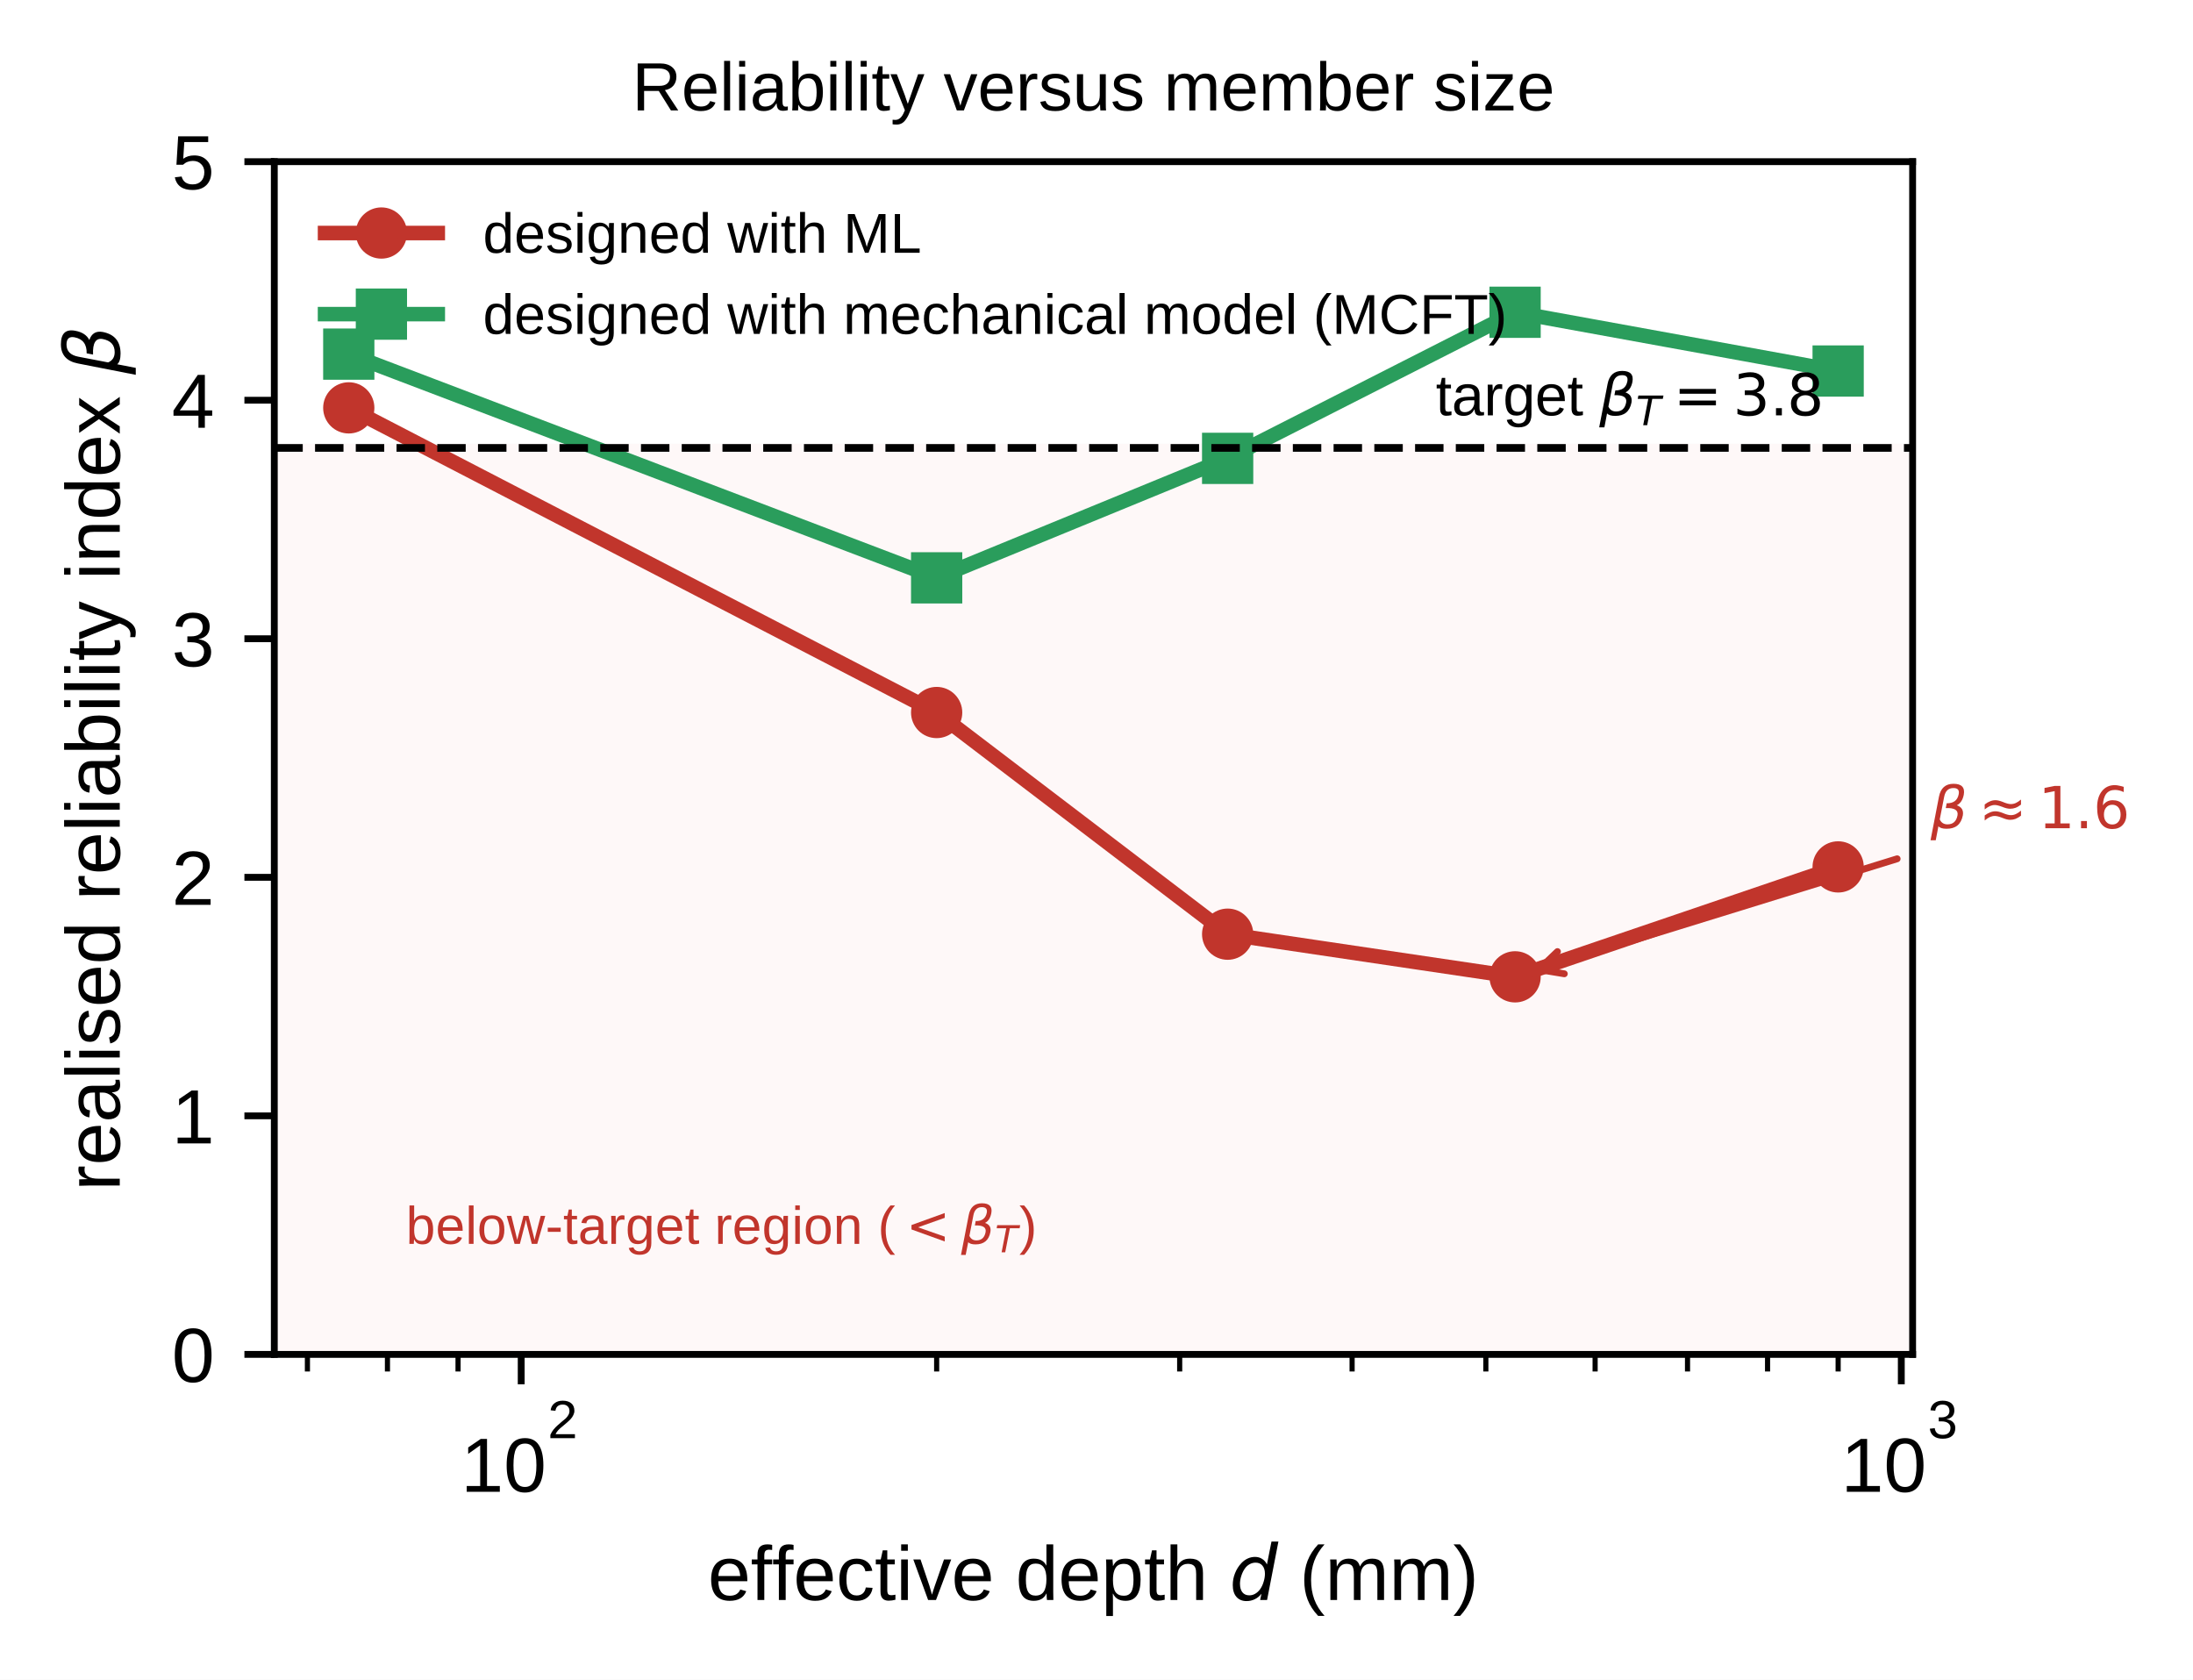
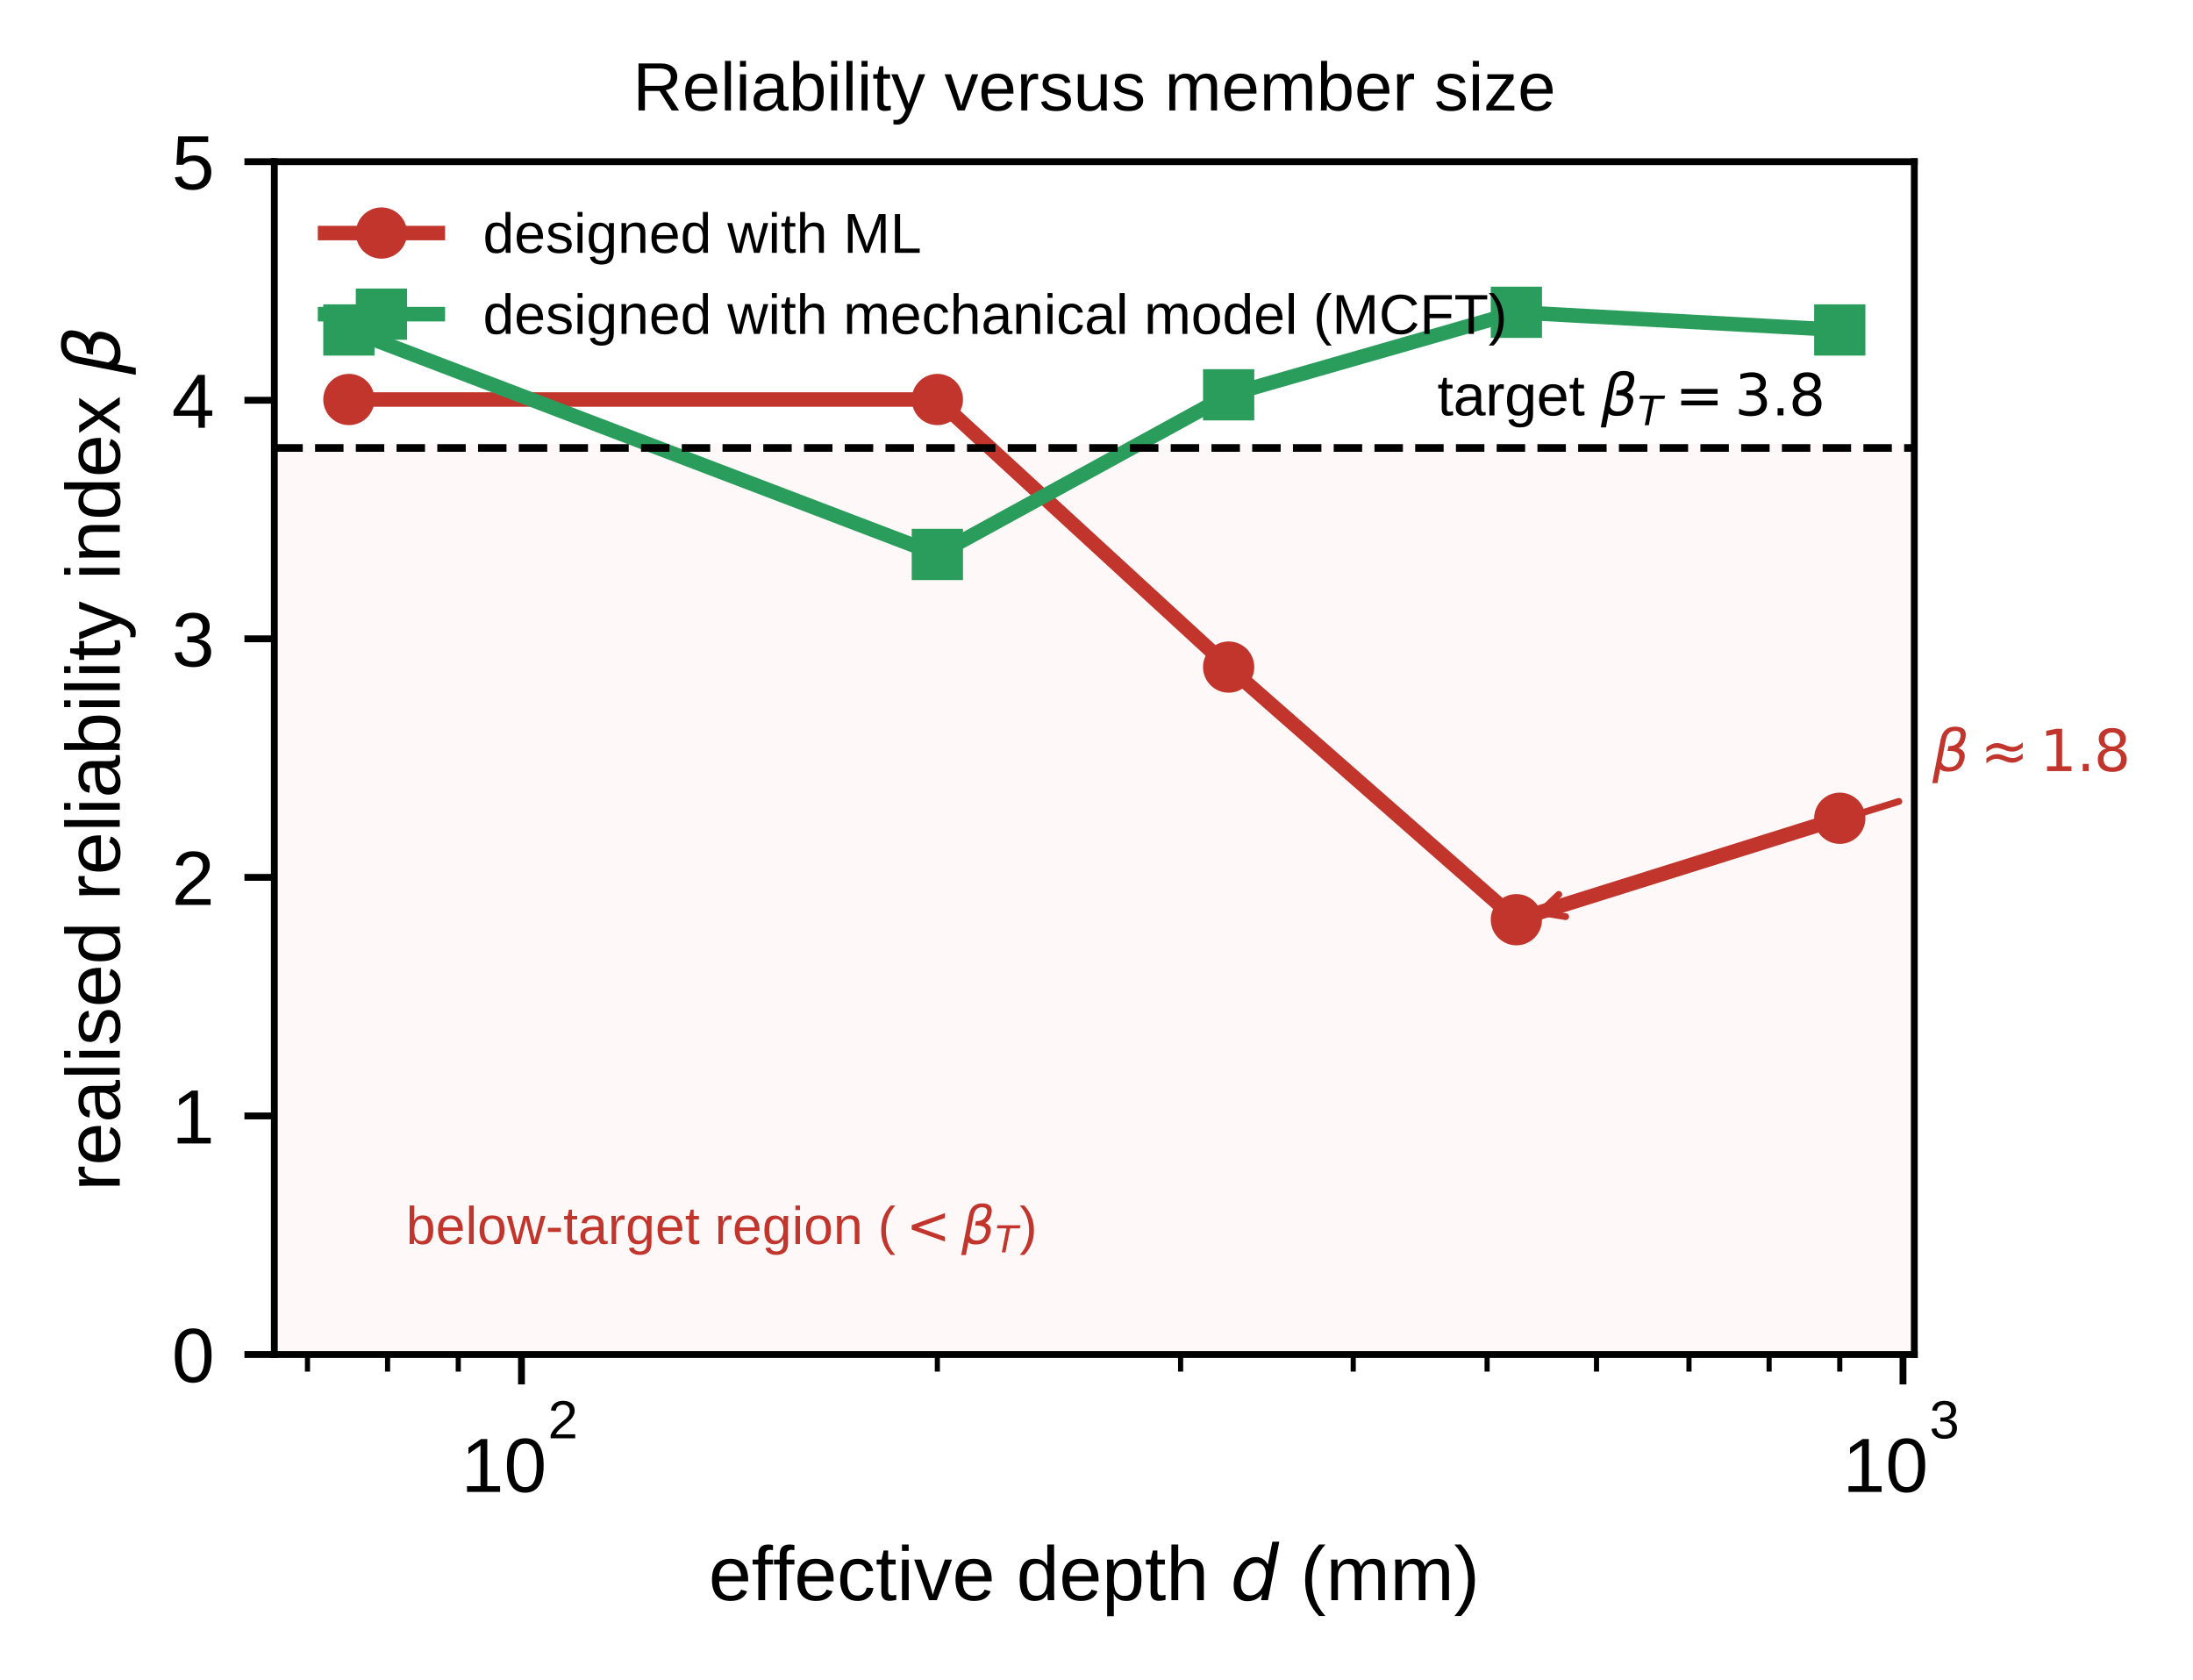
- <svg xmlns="http://www.w3.org/2000/svg" xmlns:xlink="http://www.w3.org/1999/xlink" width="256.754pt" height="196.646pt" viewBox="0 0 256.754 196.646" version="1.1">
+ <svg xmlns="http://www.w3.org/2000/svg" xmlns:xlink="http://www.w3.org/1999/xlink" width="256.732pt" height="196.646pt" viewBox="0 0 256.732 196.646" version="1.1">
  <defs>
    <style type="text/css">*{stroke-linejoin: round; stroke-linecap: butt}</style>
  </defs>
  <g id="figure_1">
    <g id="patch_1">
-       <path d="M 0 196.646  L 256.754 196.646  L 256.754 0  L 0 0  z " style="fill: #ffffff" />
+       <path d="M 0 196.646  L 256.732 196.646  L 256.732 0  L 0 0  z " style="fill: #ffffff" />
    </g>
    <g id="axes_1">
      <g id="patch_2">
-         <path d="M 32.115 158.556  L 223.927 158.556  L 223.927 18.926  L 32.115 18.926  z " style="fill: #ffffff" />
+         <path d="M 32.115 158.556  L 224.107 158.556  L 224.107 18.926  L 32.115 18.926  z " style="fill: #ffffff" />
      </g>
      <g id="patch_3">
-         <path d="M 32.115 158.556  L 223.927 158.556  L 223.927 52.437  L 32.115 52.437  z " clip-path="url(#p0e9559725e)" style="fill: #fdecea; opacity: 0.35; stroke: #fdecea; stroke-linejoin: miter" />
+         <path d="M 32.115 158.556  L 224.107 158.556  L 224.107 52.437  L 32.115 52.437  z " clip-path="url(#pdb0ade6bd7)" style="fill: #fdecea; opacity: 0.35; stroke: #fdecea; stroke-linejoin: miter" />
      </g>
      <g id="matplotlib.axis_1">
        <g id="xtick_1">
          <g id="line2d_1">
            <defs>
-               <path id="m9cfe4bbd92" d="M 0 0  L 0 3.5  " style="stroke: #000000; stroke-width: 0.8" />
+               <path id="m33aa7481da" d="M 0 0  L 0 3.5  " style="stroke: #000000; stroke-width: 0.8" />
            </defs>
            <g>
-               <use xlink:href="#m9cfe4bbd92" x="61.021" y="158.556" style="stroke: #000000; stroke-width: 0.8" />
+               <use xlink:href="#m33aa7481da" x="61.048" y="158.556" style="stroke: #000000; stroke-width: 0.8" />
            </g>
          </g>
          <g id="text_1">
-             <g transform="translate(53.95627 174.8373)">
+             <g transform="translate(53.9834 174.8373)">
              <text>
                <tspan x="0" y="-0.199" style="font-size: 9px; font-family: 'Arial'">1</tspan>
                <tspan x="5.005" y="-0.199" style="font-size: 9px; font-family: 'Arial'">0</tspan>
                <tspan x="10.168" y="-6.472" style="font-size: 6.3px; font-family: 'Arial'">2</tspan>
              </text>
            </g>
          </g>
        </g>
        <g id="xtick_2">
          <g id="line2d_2">
            <g>
-               <use xlink:href="#m9cfe4bbd92" x="222.602" y="158.556" style="stroke: #000000; stroke-width: 0.8" />
+               <use xlink:href="#m33aa7481da" x="222.781" y="158.556" style="stroke: #000000; stroke-width: 0.8" />
            </g>
          </g>
          <g id="text_2">
-             <g transform="translate(215.537 174.8373)">
+             <g transform="translate(215.7157 174.8373)">
              <text>
                <tspan x="0" y="-0.199" style="font-size: 9px; font-family: 'Arial'">1</tspan>
                <tspan x="5.005" y="-0.199" style="font-size: 9px; font-family: 'Arial'">0</tspan>
                <tspan x="10.168" y="-6.472" style="font-size: 6.3px; font-family: 'Arial'">3</tspan>
              </text>
            </g>
          </g>
        </g>
        <g id="xtick_3">
          <g id="line2d_3">
            <defs>
-               <path id="mfbb6320b9c" d="M 0 0  L 0 2  " style="stroke: #000000; stroke-width: 0.6" />
+               <path id="m5f2229729e" d="M 0 0  L 0 2  " style="stroke: #000000; stroke-width: 0.6" />
            </defs>
            <g>
-               <use xlink:href="#mfbb6320b9c" x="35.992" y="158.556" style="stroke: #000000; stroke-width: 0.6" />
+               <use xlink:href="#m5f2229729e" x="35.996" y="158.556" style="stroke: #000000; stroke-width: 0.6" />
            </g>
          </g>
        </g>
        <g id="xtick_4">
          <g id="line2d_4">
            <g>
-               <use xlink:href="#mfbb6320b9c" x="45.362" y="158.556" style="stroke: #000000; stroke-width: 0.6" />
+               <use xlink:href="#m5f2229729e" x="45.375" y="158.556" style="stroke: #000000; stroke-width: 0.6" />
            </g>
          </g>
        </g>
        <g id="xtick_5">
          <g id="line2d_5">
            <g>
-               <use xlink:href="#mfbb6320b9c" x="53.628" y="158.556" style="stroke: #000000; stroke-width: 0.6" />
+               <use xlink:href="#m5f2229729e" x="53.648" y="158.556" style="stroke: #000000; stroke-width: 0.6" />
            </g>
          </g>
        </g>
        <g id="xtick_6">
          <g id="line2d_6">
            <g>
-               <use xlink:href="#mfbb6320b9c" x="109.662" y="158.556" style="stroke: #000000; stroke-width: 0.6" />
+               <use xlink:href="#m5f2229729e" x="109.735" y="158.556" style="stroke: #000000; stroke-width: 0.6" />
            </g>
          </g>
        </g>
        <g id="xtick_7">
          <g id="line2d_7">
            <g>
-               <use xlink:href="#mfbb6320b9c" x="138.115" y="158.556" style="stroke: #000000; stroke-width: 0.6" />
+               <use xlink:href="#m5f2229729e" x="138.214" y="158.556" style="stroke: #000000; stroke-width: 0.6" />
            </g>
          </g>
        </g>
        <g id="xtick_8">
          <g id="line2d_8">
            <g>
-               <use xlink:href="#mfbb6320b9c" x="158.303" y="158.556" style="stroke: #000000; stroke-width: 0.6" />
+               <use xlink:href="#m5f2229729e" x="158.421" y="158.556" style="stroke: #000000; stroke-width: 0.6" />
            </g>
          </g>
        </g>
        <g id="xtick_9">
          <g id="line2d_9">
            <g>
-               <use xlink:href="#mfbb6320b9c" x="173.961" y="158.556" style="stroke: #000000; stroke-width: 0.6" />
+               <use xlink:href="#m5f2229729e" x="174.094" y="158.556" style="stroke: #000000; stroke-width: 0.6" />
            </g>
          </g>
        </g>
        <g id="xtick_10">
          <g id="line2d_10">
            <g>
-               <use xlink:href="#mfbb6320b9c" x="186.755" y="158.556" style="stroke: #000000; stroke-width: 0.6" />
+               <use xlink:href="#m5f2229729e" x="186.901" y="158.556" style="stroke: #000000; stroke-width: 0.6" />
            </g>
          </g>
        </g>
        <g id="xtick_11">
          <g id="line2d_11">
            <g>
-               <use xlink:href="#mfbb6320b9c" x="197.573" y="158.556" style="stroke: #000000; stroke-width: 0.6" />
+               <use xlink:href="#m5f2229729e" x="197.728" y="158.556" style="stroke: #000000; stroke-width: 0.6" />
            </g>
          </g>
        </g>
        <g id="xtick_12">
          <g id="line2d_12">
            <g>
-               <use xlink:href="#mfbb6320b9c" x="206.943" y="158.556" style="stroke: #000000; stroke-width: 0.6" />
+               <use xlink:href="#m5f2229729e" x="207.107" y="158.556" style="stroke: #000000; stroke-width: 0.6" />
            </g>
          </g>
        </g>
        <g id="xtick_13">
          <g id="line2d_13">
            <g>
-               <use xlink:href="#mfbb6320b9c" x="215.208" y="158.556" style="stroke: #000000; stroke-width: 0.6" />
+               <use xlink:href="#m5f2229729e" x="215.38" y="158.556" style="stroke: #000000; stroke-width: 0.6" />
            </g>
          </g>
        </g>
        <g id="text_3">
-           <g transform="translate(82.88601 187.4661)">
+           <g transform="translate(82.97601 187.4661)">
            <text>
              <tspan x="0" y="-0.156" style="font-size: 9px; font-family: 'Arial'">e</tspan>
              <tspan x="5.005" y="-0.156" style="font-size: 9px; font-family: 'Arial'">f</tspan>
              <tspan x="7.506" y="-0.156" style="font-size: 9px; font-family: 'Arial'">f</tspan>
              <tspan x="10.006" y="-0.156" style="font-size: 9px; font-family: 'Arial'">e</tspan>
              <tspan x="15.012" y="-0.156" style="font-size: 9px; font-family: 'Arial'">c</tspan>
              <tspan x="19.512" y="-0.156" style="font-size: 9px; font-family: 'Arial'">t</tspan>
              <tspan x="22.012" y="-0.156" style="font-size: 9px; font-family: 'Arial'">i</tspan>
              <tspan x="24.012" y="-0.156" style="font-size: 9px; font-family: 'Arial'">v</tspan>
              <tspan x="28.512" y="-0.156" style="font-size: 9px; font-family: 'Arial'">e</tspan>
              <tspan x="33.517" y="-0.156" style="font-size: 9px; font-family: 'Arial'"> </tspan>
              <tspan x="36.018" y="-0.156" style="font-size: 9px; font-family: 'Arial'">d</tspan>
              <tspan x="41.023" y="-0.156" style="font-size: 9px; font-family: 'Arial'">e</tspan>
              <tspan x="46.028" y="-0.156" style="font-size: 9px; font-family: 'Arial'">p</tspan>
              <tspan x="51.034" y="-0.156" style="font-size: 9px; font-family: 'Arial'">t</tspan>
              <tspan x="53.534" y="-0.156" style="font-size: 9px; font-family: 'Arial'">h</tspan>
              <tspan x="58.54" y="-0.156" style="font-size: 9px; font-family: 'Arial'"> </tspan>
              <tspan x="66.753" y="-0.156" style="font-size: 9px; font-family: 'Arial'"> </tspan>
              <tspan x="69.253" y="-0.156" style="font-size: 9px; font-family: 'Arial'">(</tspan>
              <tspan x="72.25" y="-0.156" style="font-size: 9px; font-family: 'Arial'">m</tspan>
              <tspan x="79.748" y="-0.156" style="font-size: 9px; font-family: 'Arial'">m</tspan>
              <tspan x="87.245" y="-0.156" style="font-size: 9px; font-family: 'Arial'">)</tspan>
              <tspan x="61.04" y="-0.156" style="font-style: oblique; font-size: 9px; font-family: 'DejaVu Sans'">d</tspan>
            </text>
          </g>
        </g>
      </g>
      <g id="matplotlib.axis_2">
        <g id="ytick_1">
          <g id="line2d_14">
            <defs>
-               <path id="m9b75211455" d="M 0 0  L -3.5 0  " style="stroke: #000000; stroke-width: 0.8" />
+               <path id="mf19d2026ac" d="M 0 0  L -3.5 0  " style="stroke: #000000; stroke-width: 0.8" />
            </defs>
            <g>
-               <use xlink:href="#m9b75211455" x="32.115" y="158.556" style="stroke: #000000; stroke-width: 0.8" />
+               <use xlink:href="#mf19d2026ac" x="32.115" y="158.556" style="stroke: #000000; stroke-width: 0.8" />
            </g>
          </g>
          <g id="text_4">
            <text style="font-size: 9px; font-family: 'Arial', 'DejaVu Sans', 'Liberation Sans', sans-serif; text-anchor: end" x="25.115" y="161.777" transform="rotate(-0 25.11484 161.7771)">0</text>
          </g>
        </g>
        <g id="ytick_2">
          <g id="line2d_15">
            <g>
-               <use xlink:href="#m9b75211455" x="32.115" y="130.63" style="stroke: #000000; stroke-width: 0.8" />
+               <use xlink:href="#mf19d2026ac" x="32.115" y="130.63" style="stroke: #000000; stroke-width: 0.8" />
            </g>
          </g>
          <g id="text_5">
            <text style="font-size: 9px; font-family: 'Arial', 'DejaVu Sans', 'Liberation Sans', sans-serif; text-anchor: end" x="25.115" y="133.851" transform="rotate(-0 25.11484 133.8511)">1</text>
          </g>
        </g>
        <g id="ytick_3">
          <g id="line2d_16">
            <g>
-               <use xlink:href="#m9b75211455" x="32.115" y="102.704" style="stroke: #000000; stroke-width: 0.8" />
+               <use xlink:href="#mf19d2026ac" x="32.115" y="102.704" style="stroke: #000000; stroke-width: 0.8" />
            </g>
          </g>
          <g id="text_6">
            <text style="font-size: 9px; font-family: 'Arial', 'DejaVu Sans', 'Liberation Sans', sans-serif; text-anchor: end" x="25.115" y="105.925" transform="rotate(-0 25.11484 105.9252)">2</text>
          </g>
        </g>
        <g id="ytick_4">
          <g id="line2d_17">
            <g>
-               <use xlink:href="#m9b75211455" x="32.115" y="74.778" style="stroke: #000000; stroke-width: 0.8" />
+               <use xlink:href="#mf19d2026ac" x="32.115" y="74.778" style="stroke: #000000; stroke-width: 0.8" />
            </g>
          </g>
          <g id="text_7">
            <text style="font-size: 9px; font-family: 'Arial', 'DejaVu Sans', 'Liberation Sans', sans-serif; text-anchor: end" x="25.115" y="77.999" transform="rotate(-0 25.11484 77.99919)">3</text>
          </g>
        </g>
        <g id="ytick_5">
          <g id="line2d_18">
            <g>
-               <use xlink:href="#m9b75211455" x="32.115" y="46.852" style="stroke: #000000; stroke-width: 0.8" />
+               <use xlink:href="#mf19d2026ac" x="32.115" y="46.852" style="stroke: #000000; stroke-width: 0.8" />
            </g>
          </g>
          <g id="text_8">
            <text style="font-size: 9px; font-family: 'Arial', 'DejaVu Sans', 'Liberation Sans', sans-serif; text-anchor: end" x="25.115" y="50.073" transform="rotate(-0 25.11484 50.07323)">4</text>
          </g>
        </g>
        <g id="ytick_6">
          <g id="line2d_19">
            <g>
-               <use xlink:href="#m9b75211455" x="32.115" y="18.926" style="stroke: #000000; stroke-width: 0.8" />
+               <use xlink:href="#mf19d2026ac" x="32.115" y="18.926" style="stroke: #000000; stroke-width: 0.8" />
            </g>
          </g>
          <g id="text_9">
            <text style="font-size: 9px; font-family: 'Arial', 'DejaVu Sans', 'Liberation Sans', sans-serif; text-anchor: end" x="25.115" y="22.147" transform="rotate(-0 25.11484 22.14727)">5</text>
          </g>
        </g>
        <g id="text_10">
          <g transform="translate(14.13 139.4112) rotate(-90)">
            <text>
              <tspan x="0" y="-0.109" style="font-size: 9px; font-family: 'Arial'">r</tspan>
              <tspan x="2.997" y="-0.109" style="font-size: 9px; font-family: 'Arial'">e</tspan>
              <tspan x="8.002" y="-0.109" style="font-size: 9px; font-family: 'Arial'">a</tspan>
              <tspan x="13.008" y="-0.109" style="font-size: 9px; font-family: 'Arial'">l</tspan>
              <tspan x="15.007" y="-0.109" style="font-size: 9px; font-family: 'Arial'">i</tspan>
              <tspan x="17.007" y="-0.109" style="font-size: 9px; font-family: 'Arial'">s</tspan>
              <tspan x="21.507" y="-0.109" style="font-size: 9px; font-family: 'Arial'">e</tspan>
              <tspan x="26.512" y="-0.109" style="font-size: 9px; font-family: 'Arial'">d</tspan>
              <tspan x="31.518" y="-0.109" style="font-size: 9px; font-family: 'Arial'"> </tspan>
              <tspan x="34.018" y="-0.109" style="font-size: 9px; font-family: 'Arial'">r</tspan>
              <tspan x="37.015" y="-0.109" style="font-size: 9px; font-family: 'Arial'">e</tspan>
              <tspan x="42.021" y="-0.109" style="font-size: 9px; font-family: 'Arial'">l</tspan>
              <tspan x="44.02" y="-0.109" style="font-size: 9px; font-family: 'Arial'">i</tspan>
              <tspan x="46.02" y="-0.109" style="font-size: 9px; font-family: 'Arial'">a</tspan>
              <tspan x="51.025" y="-0.109" style="font-size: 9px; font-family: 'Arial'">b</tspan>
              <tspan x="56.03" y="-0.109" style="font-size: 9px; font-family: 'Arial'">i</tspan>
              <tspan x="58.03" y="-0.109" style="font-size: 9px; font-family: 'Arial'">l</tspan>
              <tspan x="60.029" y="-0.109" style="font-size: 9px; font-family: 'Arial'">i</tspan>
              <tspan x="62.029" y="-0.109" style="font-size: 9px; font-family: 'Arial'">t</tspan>
              <tspan x="64.529" y="-0.109" style="font-size: 9px; font-family: 'Arial'">y</tspan>
              <tspan x="69.029" y="-0.109" style="font-size: 9px; font-family: 'Arial'"> </tspan>
              <tspan x="71.53" y="-0.109" style="font-size: 9px; font-family: 'Arial'">i</tspan>
              <tspan x="73.529" y="-0.109" style="font-size: 9px; font-family: 'Arial'">n</tspan>
              <tspan x="78.535" y="-0.109" style="font-size: 9px; font-family: 'Arial'">d</tspan>
              <tspan x="83.54" y="-0.109" style="font-size: 9px; font-family: 'Arial'">e</tspan>
              <tspan x="88.545" y="-0.109" style="font-size: 9px; font-family: 'Arial'">x</tspan>
              <tspan x="93.045" y="-0.109" style="font-size: 9px; font-family: 'Arial'"> </tspan>
              <tspan x="95.546" y="-0.109" style="font-style: oblique; font-size: 9px; font-family: 'DejaVu Sans'">β</tspan>
            </text>
          </g>
        </g>
      </g>
      <g id="line2d_20">
-         <path d="M 40.834 47.748  L 109.662 83.412  L 143.732 109.362  L 177.385 114.355  L 215.208 101.486  " clip-path="url(#p0e9559725e)" style="fill: none; stroke: #c1352c; stroke-width: 1.7; stroke-linecap: square" />
+         <path d="M 40.842 46.764  L 109.735 46.764  L 143.836 78.087  L 177.521 107.659  L 215.38 95.783  " clip-path="url(#pdb0ade6bd7)" style="fill: none; stroke: #c1352c; stroke-width: 1.7; stroke-linecap: square" />
        <defs>
-           <path id="me9f9117112" d="M 0 2.5  C 0.663 2.5 1.299 2.237 1.768 1.768  C 2.237 1.299 2.5 0.663 2.5 0  C 2.5 -0.663 2.237 -1.299 1.768 -1.768  C 1.299 -2.237 0.663 -2.5 0 -2.5  C -0.663 -2.5 -1.299 -2.237 -1.768 -1.768  C -2.237 -1.299 -2.5 -0.663 -2.5 0  C -2.5 0.663 -2.237 1.299 -1.768 1.768  C -1.299 2.237 -0.663 2.5 0 2.5  z " style="stroke: #c1352c" />
+           <path id="m2f1f8c7544" d="M 0 2.5  C 0.663 2.5 1.299 2.237 1.768 1.768  C 2.237 1.299 2.5 0.663 2.5 0  C 2.5 -0.663 2.237 -1.299 1.768 -1.768  C 1.299 -2.237 0.663 -2.5 0 -2.5  C -0.663 -2.5 -1.299 -2.237 -1.768 -1.768  C -2.237 -1.299 -2.5 -0.663 -2.5 0  C -2.5 0.663 -2.237 1.299 -1.768 1.768  C -1.299 2.237 -0.663 2.5 0 2.5  z " style="stroke: #c1352c" />
        </defs>
-         <g clip-path="url(#p0e9559725e)">
-           <use xlink:href="#me9f9117112" x="40.834" y="47.748" style="fill: #c1352c; stroke: #c1352c" />
-           <use xlink:href="#me9f9117112" x="109.662" y="83.412" style="fill: #c1352c; stroke: #c1352c" />
-           <use xlink:href="#me9f9117112" x="143.732" y="109.362" style="fill: #c1352c; stroke: #c1352c" />
-           <use xlink:href="#me9f9117112" x="177.385" y="114.355" style="fill: #c1352c; stroke: #c1352c" />
-           <use xlink:href="#me9f9117112" x="215.208" y="101.486" style="fill: #c1352c; stroke: #c1352c" />
+         <g clip-path="url(#pdb0ade6bd7)">
+           <use xlink:href="#m2f1f8c7544" x="40.842" y="46.764" style="fill: #c1352c; stroke: #c1352c" />
+           <use xlink:href="#m2f1f8c7544" x="109.735" y="46.764" style="fill: #c1352c; stroke: #c1352c" />
+           <use xlink:href="#m2f1f8c7544" x="143.836" y="78.087" style="fill: #c1352c; stroke: #c1352c" />
+           <use xlink:href="#m2f1f8c7544" x="177.521" y="107.659" style="fill: #c1352c; stroke: #c1352c" />
+           <use xlink:href="#m2f1f8c7544" x="215.38" y="95.783" style="fill: #c1352c; stroke: #c1352c" />
        </g>
      </g>
      <g id="line2d_21">
-         <path d="M 40.834 41.456  L 109.662 67.647  L 143.732 53.66  L 177.385 36.556  L 215.208 43.435  " clip-path="url(#p0e9559725e)" style="fill: none; stroke: #2a9d5c; stroke-width: 1.7; stroke-linecap: square" />
+         <path d="M 40.842 38.625  L 109.735 64.902  L 143.836 46.214  L 177.521 36.556  L 215.38 38.625  " clip-path="url(#pdb0ade6bd7)" style="fill: none; stroke: #2a9d5c; stroke-width: 1.7; stroke-linecap: square" />
        <defs>
-           <path id="mb639f52d80" d="M -2.5 2.5  L 2.5 2.5  L 2.5 -2.5  L -2.5 -2.5  z " style="stroke: #2a9d5c; stroke-linejoin: miter" />
+           <path id="ma387470c00" d="M -2.5 2.5  L 2.5 2.5  L 2.5 -2.5  L -2.5 -2.5  z " style="stroke: #2a9d5c; stroke-linejoin: miter" />
        </defs>
-         <g clip-path="url(#p0e9559725e)">
-           <use xlink:href="#mb639f52d80" x="40.834" y="41.456" style="fill: #2a9d5c; stroke: #2a9d5c; stroke-linejoin: miter" />
-           <use xlink:href="#mb639f52d80" x="109.662" y="67.647" style="fill: #2a9d5c; stroke: #2a9d5c; stroke-linejoin: miter" />
-           <use xlink:href="#mb639f52d80" x="143.732" y="53.66" style="fill: #2a9d5c; stroke: #2a9d5c; stroke-linejoin: miter" />
-           <use xlink:href="#mb639f52d80" x="177.385" y="36.556" style="fill: #2a9d5c; stroke: #2a9d5c; stroke-linejoin: miter" />
-           <use xlink:href="#mb639f52d80" x="215.208" y="43.435" style="fill: #2a9d5c; stroke: #2a9d5c; stroke-linejoin: miter" />
+         <g clip-path="url(#pdb0ade6bd7)">
+           <use xlink:href="#ma387470c00" x="40.842" y="38.625" style="fill: #2a9d5c; stroke: #2a9d5c; stroke-linejoin: miter" />
+           <use xlink:href="#ma387470c00" x="109.735" y="64.902" style="fill: #2a9d5c; stroke: #2a9d5c; stroke-linejoin: miter" />
+           <use xlink:href="#ma387470c00" x="143.836" y="46.214" style="fill: #2a9d5c; stroke: #2a9d5c; stroke-linejoin: miter" />
+           <use xlink:href="#ma387470c00" x="177.521" y="36.556" style="fill: #2a9d5c; stroke: #2a9d5c; stroke-linejoin: miter" />
+           <use xlink:href="#ma387470c00" x="215.38" y="38.625" style="fill: #2a9d5c; stroke: #2a9d5c; stroke-linejoin: miter" />
        </g>
      </g>
      <g id="line2d_22">
-         <path d="M 32.115 52.437  L 223.927 52.437  " clip-path="url(#p0e9559725e)" style="fill: none; stroke-dasharray: 3.33,1.44; stroke-dashoffset: 0; stroke: #000000; stroke-width: 0.9" />
+         <path d="M 32.115 52.437  L 224.107 52.437  " clip-path="url(#pdb0ade6bd7)" style="fill: none; stroke-dasharray: 3.33,1.44; stroke-dashoffset: 0; stroke: #000000; stroke-width: 0.9" />
      </g>
      <g id="patch_4">
        <path d="M 32.115 158.556  L 32.115 18.926  " style="fill: none; stroke: #000000; stroke-width: 0.8; stroke-linejoin: miter; stroke-linecap: square" />
      </g>
      <g id="patch_5">
-         <path d="M 223.927 158.556  L 223.927 18.926  " style="fill: none; stroke: #000000; stroke-width: 0.8; stroke-linejoin: miter; stroke-linecap: square" />
+         <path d="M 224.107 158.556  L 224.107 18.926  " style="fill: none; stroke: #000000; stroke-width: 0.8; stroke-linejoin: miter; stroke-linecap: square" />
      </g>
      <g id="patch_6">
-         <path d="M 32.115 158.556  L 223.927 158.556  " style="fill: none; stroke: #000000; stroke-width: 0.8; stroke-linejoin: miter; stroke-linecap: square" />
+         <path d="M 32.115 158.556  L 224.107 158.556  " style="fill: none; stroke: #000000; stroke-width: 0.8; stroke-linejoin: miter; stroke-linecap: square" />
      </g>
      <g id="patch_7">
-         <path d="M 32.115 18.926  L 223.927 18.926  " style="fill: none; stroke: #000000; stroke-width: 0.8; stroke-linejoin: miter; stroke-linecap: square" />
+         <path d="M 32.115 18.926  L 224.107 18.926  " style="fill: none; stroke: #000000; stroke-width: 0.8; stroke-linejoin: miter; stroke-linecap: square" />
      </g>
      <g id="text_11">
-         <g transform="translate(168.0947 49.26585)">
+         <g transform="translate(168.2652 49.26585)">
          <text>
            <tspan x="0" y="-0.641" style="font-size: 6.8px; font-family: 'Arial'">t</tspan>
            <tspan x="1.875" y="-0.641" style="font-size: 6.8px; font-family: 'Arial'">a</tspan>
            <tspan x="5.629" y="-0.641" style="font-size: 6.8px; font-family: 'Arial'">r</tspan>
            <tspan x="7.877" y="-0.641" style="font-size: 6.8px; font-family: 'Arial'">g</tspan>
            <tspan x="11.631" y="-0.641" style="font-size: 6.8px; font-family: 'Arial'">e</tspan>
            <tspan x="15.385" y="-0.641" style="font-size: 6.8px; font-family: 'Arial'">t</tspan>
            <tspan x="17.261" y="-0.641" style="font-size: 6.8px; font-family: 'Arial'"> </tspan>
            <tspan x="19.136" y="-0.641" style="font-style: oblique; font-size: 6.8px; font-family: 'DejaVu Sans'">β</tspan>
            <tspan x="23.444" y="0.508" style="font-style: oblique; font-size: 4.76px; font-family: 'DejaVu Sans'">T</tspan>
            <tspan x="27.836" y="-0.641" style="font-size: 6.8px; font-family: 'DejaVu Sans'">=</tspan>
            <tspan x="34.807" y="-0.641" style="font-size: 6.8px; font-family: 'DejaVu Sans'">3</tspan>
            <tspan x="39.102" y="-0.641" style="font-size: 6.8px; font-family: 'DejaVu Sans'">.</tspan>
            <tspan x="41.122" y="-0.641" style="font-size: 6.8px; font-family: 'DejaVu Sans'">8</tspan>
          </text>
        </g>
      </g>
      <g id="text_12">
-         <g style="fill: #c1352c" transform="translate(47.52184 146.0217)">
+         <g style="fill: #c1352c" transform="translate(47.5363 146.0217)">
          <text>
            <tspan x="0" y="-0.406" style="font-size: 6.2px; font-family: 'Arial'; fill: #c1352c">b</tspan>
            <tspan x="3.476" y="-0.406" style="font-size: 6.2px; font-family: 'Arial'; fill: #c1352c">e</tspan>
            <tspan x="6.952" y="-0.406" style="font-size: 6.2px; font-family: 'Arial'; fill: #c1352c">l</tspan>
            <tspan x="8.34" y="-0.406" style="font-size: 6.2px; font-family: 'Arial'; fill: #c1352c">o</tspan>
            <tspan x="11.816" y="-0.406" style="font-size: 6.2px; font-family: 'Arial'; fill: #c1352c">w</tspan>
            <tspan x="16.33" y="-0.406" style="font-size: 6.2px; font-family: 'Arial'; fill: #c1352c">-</tspan>
            <tspan x="18.411" y="-0.406" style="font-size: 6.2px; font-family: 'Arial'; fill: #c1352c">t</tspan>
            <tspan x="20.148" y="-0.406" style="font-size: 6.2px; font-family: 'Arial'; fill: #c1352c">a</tspan>
            <tspan x="23.624" y="-0.406" style="font-size: 6.2px; font-family: 'Arial'; fill: #c1352c">r</tspan>
            <tspan x="25.705" y="-0.406" style="font-size: 6.2px; font-family: 'Arial'; fill: #c1352c">g</tspan>
            <tspan x="29.181" y="-0.406" style="font-size: 6.2px; font-family: 'Arial'; fill: #c1352c">e</tspan>
            <tspan x="32.657" y="-0.406" style="font-size: 6.2px; font-family: 'Arial'; fill: #c1352c">t</tspan>
            <tspan x="34.393" y="-0.406" style="font-size: 6.2px; font-family: 'Arial'; fill: #c1352c"> </tspan>
            <tspan x="36.13" y="-0.406" style="font-size: 6.2px; font-family: 'Arial'; fill: #c1352c">r</tspan>
            <tspan x="38.211" y="-0.406" style="font-size: 6.2px; font-family: 'Arial'; fill: #c1352c">e</tspan>
            <tspan x="41.687" y="-0.406" style="font-size: 6.2px; font-family: 'Arial'; fill: #c1352c">g</tspan>
            <tspan x="45.163" y="-0.406" style="font-size: 6.2px; font-family: 'Arial'; fill: #c1352c">i</tspan>
            <tspan x="46.552" y="-0.406" style="font-size: 6.2px; font-family: 'Arial'; fill: #c1352c">o</tspan>
            <tspan x="50.027" y="-0.406" style="font-size: 6.2px; font-family: 'Arial'; fill: #c1352c">n</tspan>
            <tspan x="53.503" y="-0.406" style="font-size: 6.2px; font-family: 'Arial'; fill: #c1352c"> </tspan>
            <tspan x="55.24" y="-0.406" style="font-size: 6.2px; font-family: 'Arial'; fill: #c1352c">(</tspan>
            <tspan x="71.818" y="-0.406" style="font-size: 6.2px; font-family: 'Arial'; fill: #c1352c">)</tspan>
            <tspan x="58.539" y="-0.406" style="font-size: 6.2px; font-family: 'DejaVu Sans'; fill: #c1352c">&lt;</tspan>
            <tspan x="64.993" y="-0.406" style="font-style: oblique; font-size: 6.2px; font-family: 'DejaVu Sans'; fill: #c1352c">β</tspan>
            <tspan x="68.982" y="0.578" style="font-style: oblique; font-size: 4.34px; font-family: 'DejaVu Sans'; fill: #c1352c">T</tspan>
          </text>
        </g>
      </g>
      <g id="patch_8">
-         <path d="M 222.117 100.537  Q 200.705 107.152 180.148 113.502  " style="fill: none; stroke: #c1352c; stroke-width: 0.8; stroke-linecap: round" />
-         <path d="M 183.148 113.999  L 180.148 113.502  L 182.346 111.4  " style="fill: none; stroke: #c1352c; stroke-width: 0.8; stroke-linecap: round" />
+         <path d="M 222.296 93.815  Q 200.864 100.441 180.286 106.804  " style="fill: none; stroke: #c1352c; stroke-width: 0.8; stroke-linecap: round" />
+         <path d="M 183.287 107.3  L 180.286 106.804  L 182.483 104.701  " style="fill: none; stroke: #c1352c; stroke-width: 0.8; stroke-linecap: round" />
      </g>
      <g id="text_13">
-         <g style="fill: #c1352c" transform="translate(226.0257 97.5999)">
+         <g style="fill: #c1352c" transform="translate(226.2077 90.90324)">
          <text>
            <tspan x="0" y="-0.641" style="font-style: oblique; font-size: 6.8px; font-family: 'DejaVu Sans'; fill: #c1352c">β</tspan>
            <tspan x="5.623" y="-0.641" style="font-size: 6.8px; font-family: 'DejaVu Sans'; fill: #c1352c">≈</tspan>
            <tspan x="12.594" y="-0.641" style="font-size: 6.8px; font-family: 'DejaVu Sans'; fill: #c1352c">1</tspan>
            <tspan x="16.888" y="-0.641" style="font-size: 6.8px; font-family: 'DejaVu Sans'; fill: #c1352c">.</tspan>
-             <tspan x="19.034" y="-0.641" style="font-size: 6.8px; font-family: 'DejaVu Sans'; fill: #c1352c">6</tspan>
+             <tspan x="18.909" y="-0.641" style="font-size: 6.8px; font-family: 'DejaVu Sans'; fill: #c1352c">8</tspan>
          </text>
        </g>
      </g>
      <g id="text_14">
-         <text style="font-size: 8px; font-family: 'Arial', 'DejaVu Sans', 'Liberation Sans', sans-serif; text-anchor: middle" x="128.021" y="12.926" transform="rotate(-0 128.021 12.92625)">Reliability versus member size</text>
+         <text style="font-size: 8px; font-family: 'Arial', 'DejaVu Sans', 'Liberation Sans', sans-serif; text-anchor: middle" x="128.111" y="12.926" transform="rotate(-0 128.111 12.92625)">Reliability versus member size</text>
      </g>
      <g id="legend_1">
        <g id="line2d_23">
          <path d="M 38.055 27.28  L 44.655 27.28  L 51.255 27.28  " style="fill: none; stroke: #c1352c; stroke-width: 1.7; stroke-linecap: square" />
          <g>
-             <use xlink:href="#me9f9117112" x="44.655" y="27.28" style="fill: #c1352c; stroke: #c1352c" />
+             <use xlink:href="#m2f1f8c7544" x="44.655" y="27.28" style="fill: #c1352c; stroke: #c1352c" />
          </g>
        </g>
        <g id="text_15">
          <text style="font-size: 6.6px; font-family: 'Arial', 'DejaVu Sans', 'Liberation Sans', sans-serif; text-anchor: start" x="56.535" y="29.59" transform="rotate(-0 56.53484 29.59041)">designed with ML</text>
        </g>
        <g id="line2d_24">
          <path d="M 38.055 36.774  L 44.655 36.774  L 51.255 36.774  " style="fill: none; stroke: #2a9d5c; stroke-width: 1.7; stroke-linecap: square" />
          <g>
-             <use xlink:href="#mb639f52d80" x="44.655" y="36.774" style="fill: #2a9d5c; stroke: #2a9d5c; stroke-linejoin: miter" />
+             <use xlink:href="#ma387470c00" x="44.655" y="36.774" style="fill: #2a9d5c; stroke: #2a9d5c; stroke-linejoin: miter" />
          </g>
        </g>
        <g id="text_16">
          <text style="font-size: 6.6px; font-family: 'Arial', 'DejaVu Sans', 'Liberation Sans', sans-serif; text-anchor: start" x="56.535" y="39.084" transform="rotate(-0 56.53484 39.08409)">designed with mechanical model (MCFT)</text>
        </g>
      </g>
    </g>
  </g>
  <defs>
-     <clipPath id="p0e9559725e">
-       <rect x="32.115" y="18.926" width="191.812" height="139.63" />
+     <clipPath id="pdb0ade6bd7">
+       <rect x="32.115" y="18.926" width="191.992" height="139.63" />
    </clipPath>
  </defs>
</svg>
